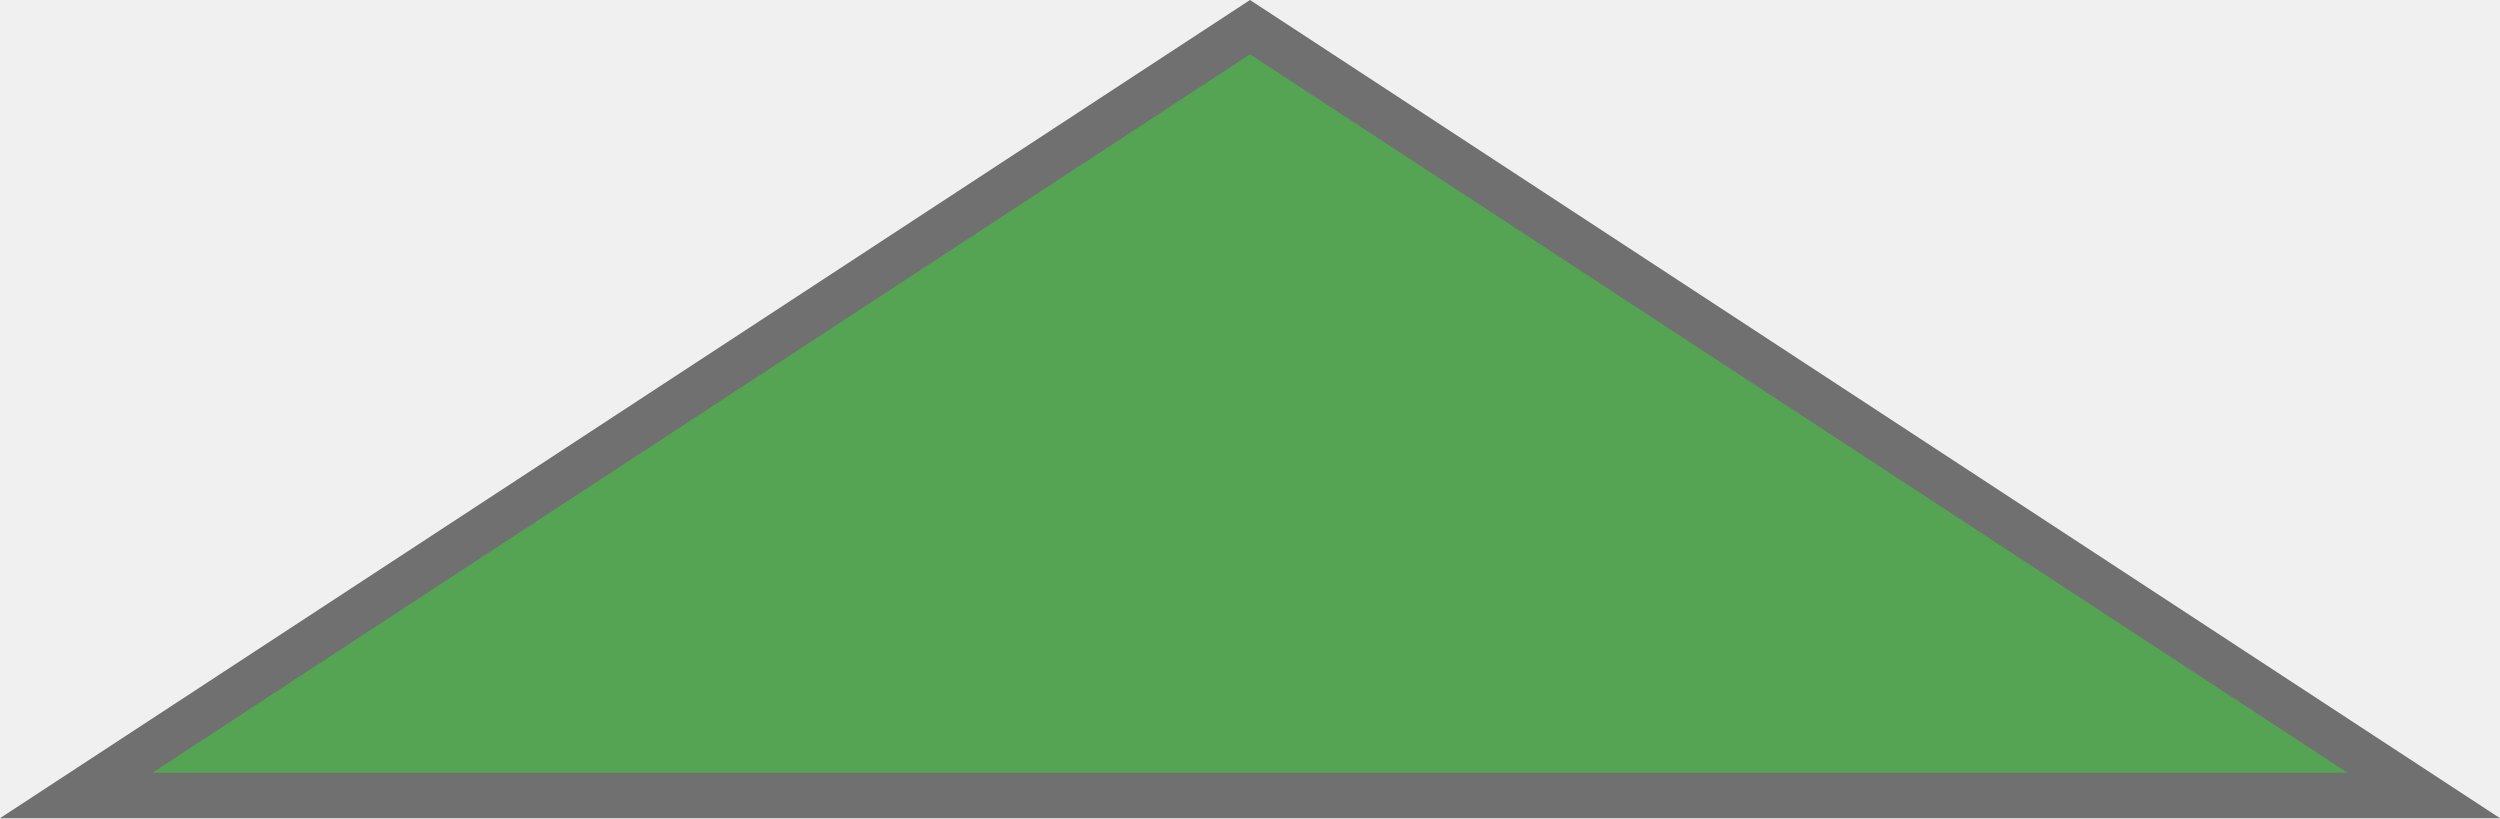
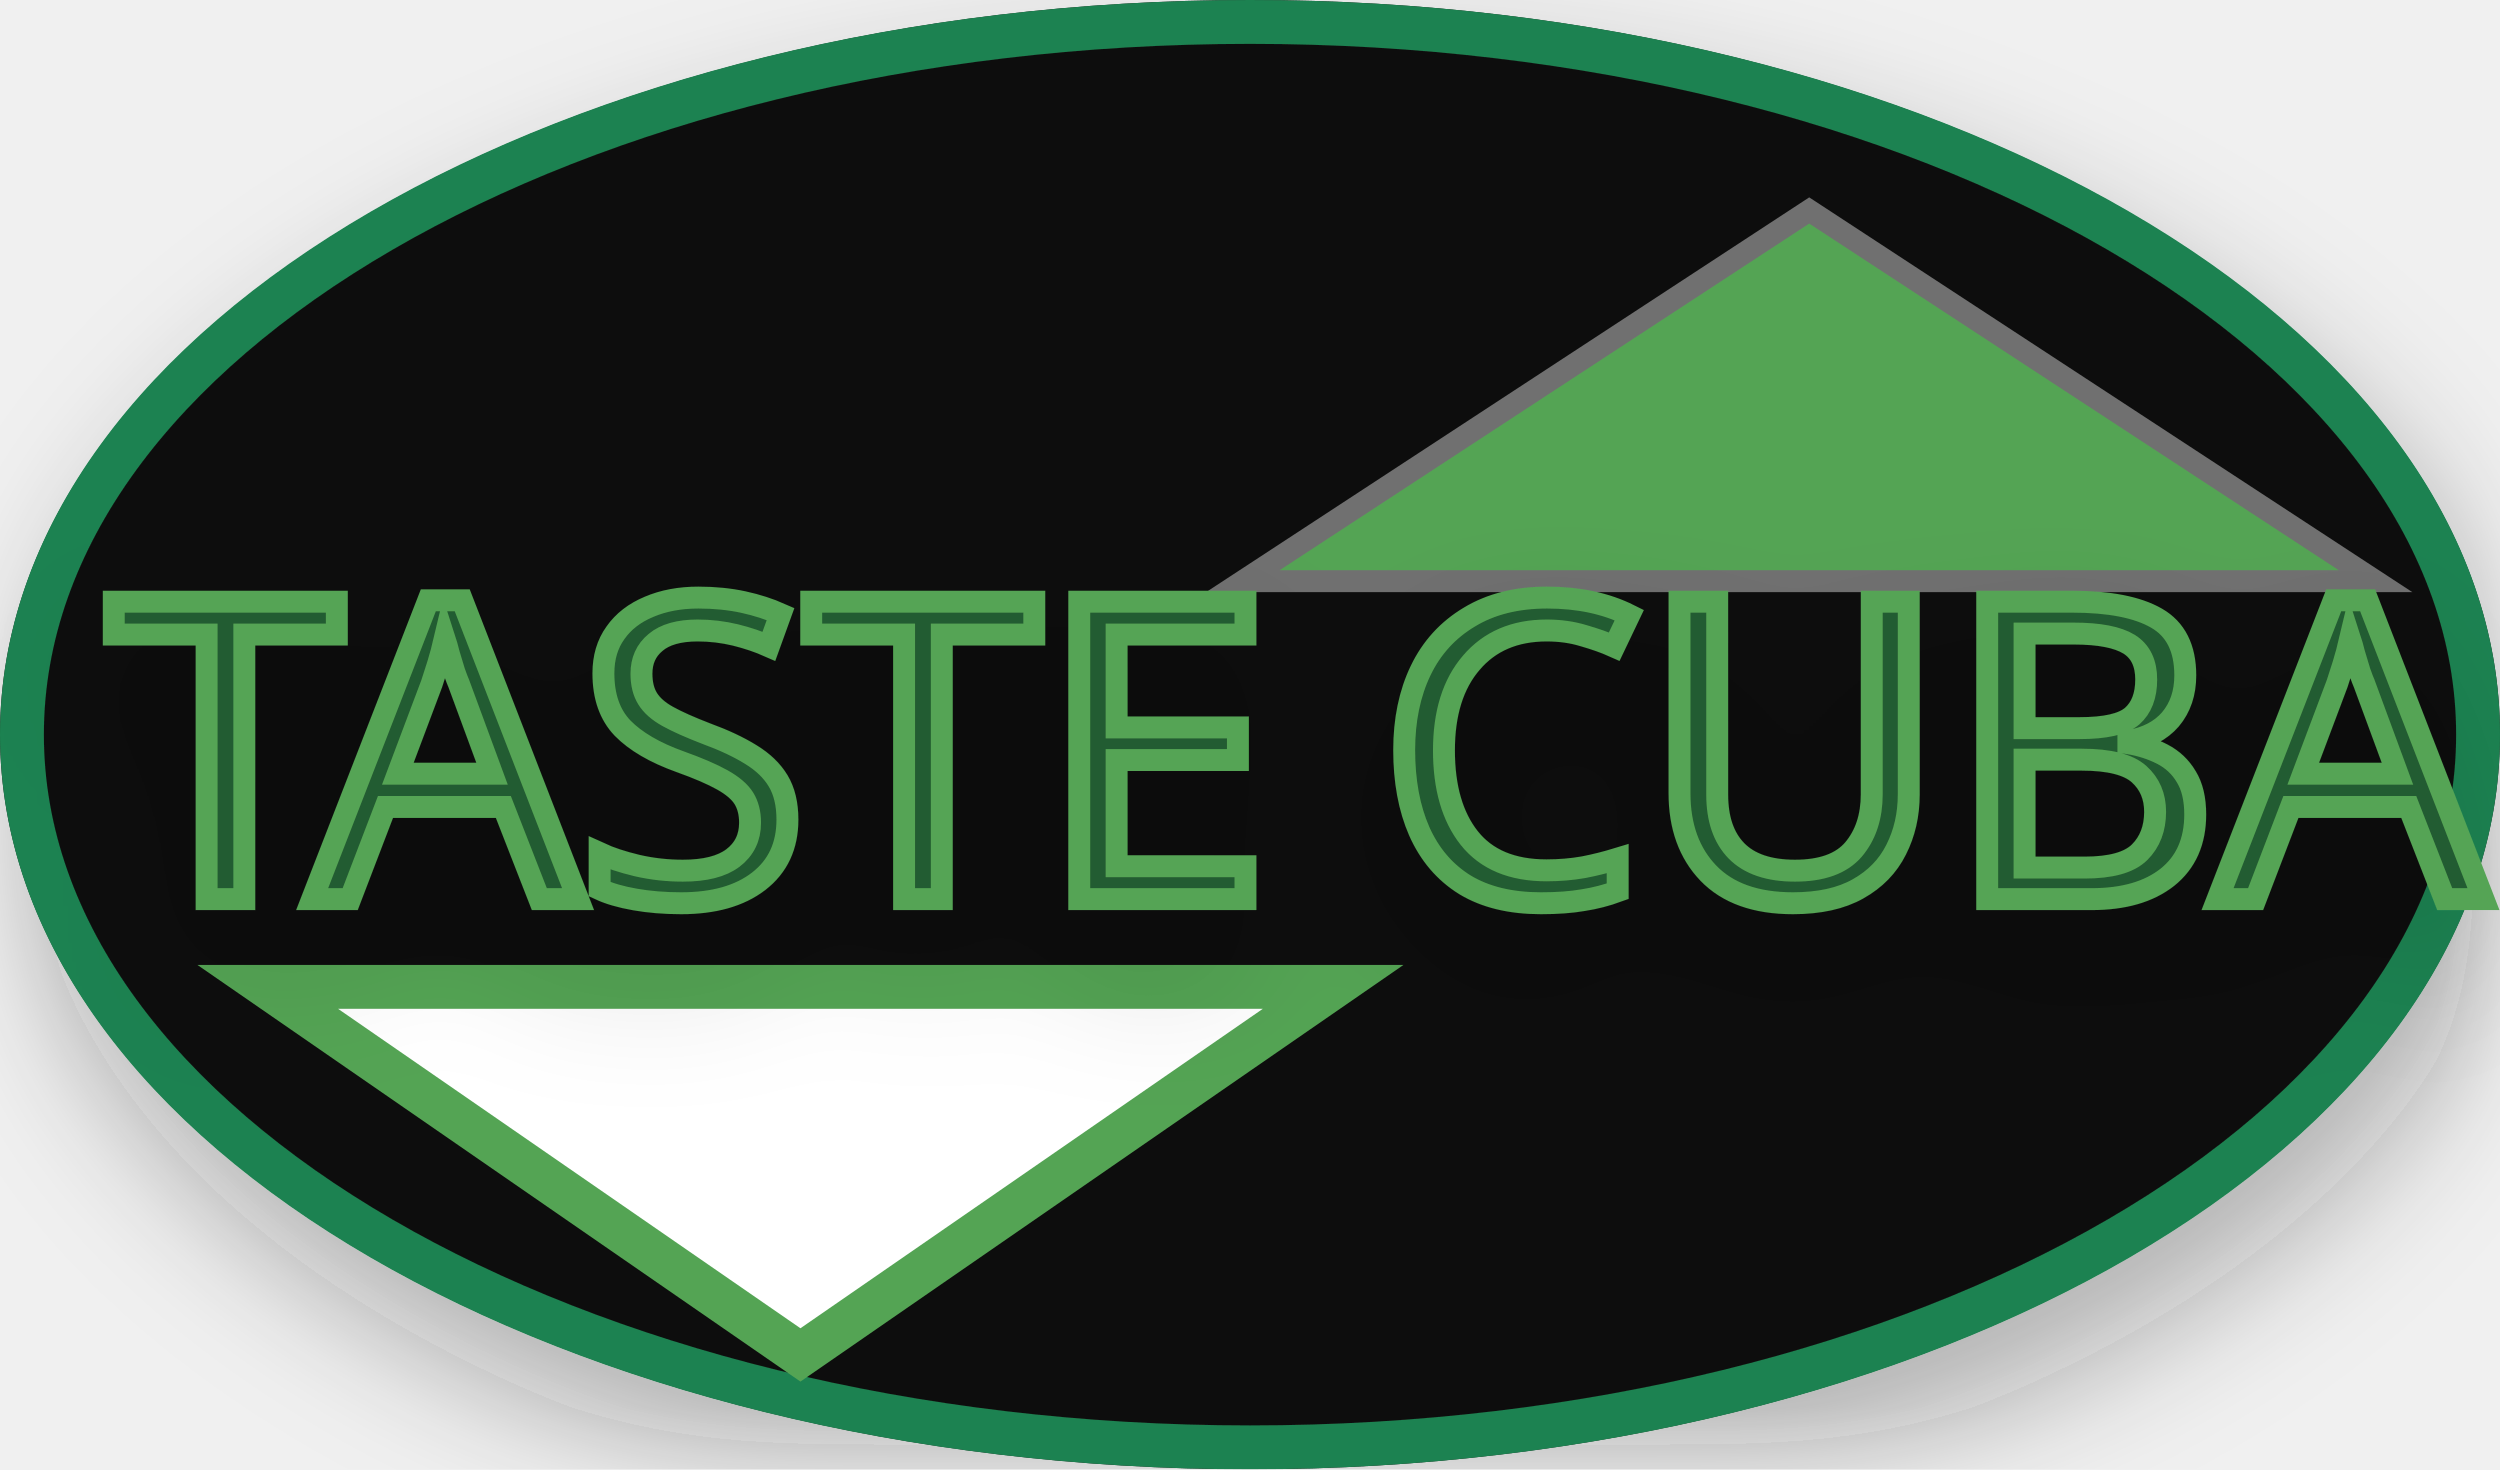
- <svg xmlns="http://www.w3.org/2000/svg" width="55" height="18" viewBox="0 0 55 18">
-   <g id="Polygon_3" data-name="Polygon 3" fill="#54a454">
-     <path d="M 53.323 17.5 L 1.677 17.5 L 27.5 0.598 L 53.323 17.5 Z" stroke="none" />
-     <path d="M 27.5 1.195 L 3.354 17 L 51.646 17 L 27.5 1.195 M 27.5 0 L 55 18 L 0 18 L 27.5 0 Z" stroke="none" fill="#707070" />
+ <svg xmlns="http://www.w3.org/2000/svg" width="114" height="67" viewBox="0 0 114 67">
+   <defs>
+     <filter id="Ellipse_1" x="-8" y="-6" width="132" height="85" filterUnits="userSpaceOnUse">
+       <feOffset dx="1" dy="3" input="SourceAlpha" />
+       <feGaussianBlur stdDeviation="3" result="blur" />
+       <feFlood flood-color="#151d16" flood-opacity="0.302" />
+       <feComposite operator="in" in2="blur" />
+       <feComposite in="SourceGraphic" />
+     </filter>
+     <filter id="TASTE_CUBA" x="-5" y="13" width="124" height="46" filterUnits="userSpaceOnUse">
+       <feOffset dy="3" input="SourceAlpha" />
+       <feGaussianBlur stdDeviation="3" result="blur-2" />
+       <feFlood flood-color="#011000" flood-opacity="0.161" />
+       <feComposite operator="in" in2="blur-2" />
+       <feComposite in="SourceGraphic" />
+     </filter>
+     <clipPath id="clip-Artboard_1">
+       <rect width="114" height="67" />
+     </clipPath>
+   </defs>
+   <g id="Artboard_1" data-name="Artboard – 1" clip-path="url(#clip-Artboard_1)">
+     <g transform="matrix(1, 0, 0, 1, 0, 0)" filter="url(#Ellipse_1)">
+       <g id="Ellipse_1-2" data-name="Ellipse 1" fill="#101110" stroke="#1f8251" stroke-width="2">
+         <ellipse cx="57" cy="33.5" rx="57" ry="33.5" stroke="none" />
+         <ellipse cx="57" cy="33.5" rx="56" ry="32.5" fill="none" />
+       </g>
+     </g>
+     <g id="Polygon_2" data-name="Polygon 2" transform="translate(64 63) rotate(180)" fill="#fff">
+       <path d="M 51.793 18 L 3.207 18 L 27.5 1.215 L 51.793 18 Z" stroke="none" />
+       <path d="M 27.5 2.431 L 6.413 17 L 48.587 17 L 27.5 2.431 M 27.5 0 L 55 19 L 0 19 L 27.5 0 Z" stroke="none" fill="#54a454" />
+     </g>
+     <g id="Polygon_3" data-name="Polygon 3" transform="translate(55 9)" fill="#54a454">
+       <path d="M 53.323 17.5 L 1.677 17.5 L 27.5 0.598 L 53.323 17.5 Z" stroke="none" />
+       <path d="M 27.5 1.195 L 3.354 17 L 51.646 17 L 27.5 1.195 M 27.5 0 L 55 18 L 0 18 L 27.5 0 Z" stroke="none" fill="#707070" />
+     </g>
+     <g transform="matrix(1, 0, 0, 1, 0, 0)" filter="url(#TASTE_CUBA)">
+       <text id="TASTE_CUBA-2" data-name="TASTE CUBA" transform="translate(5 41)" fill="#235b30" stroke="#54a454" stroke-width="1" font-size="19" font-family="SegoeUI, Segoe UI">
+         <tspan x="0" y="0">TASTE CUBA</tspan>
+       </text>
+     </g>
  </g>
</svg>
